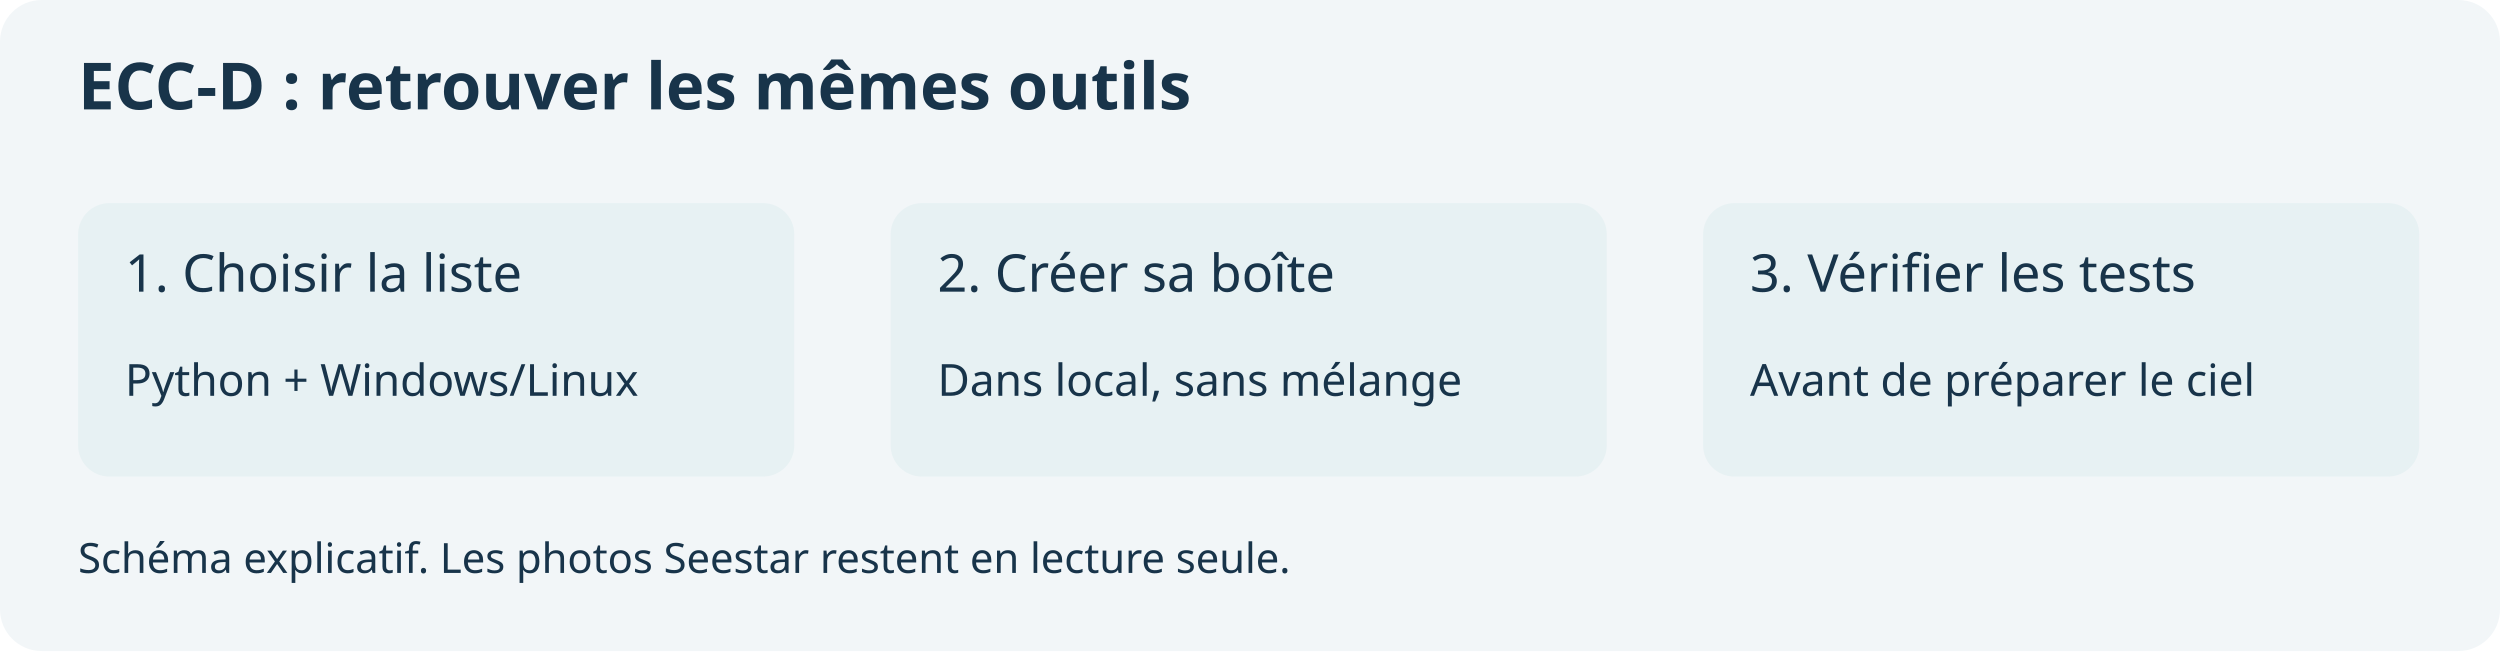
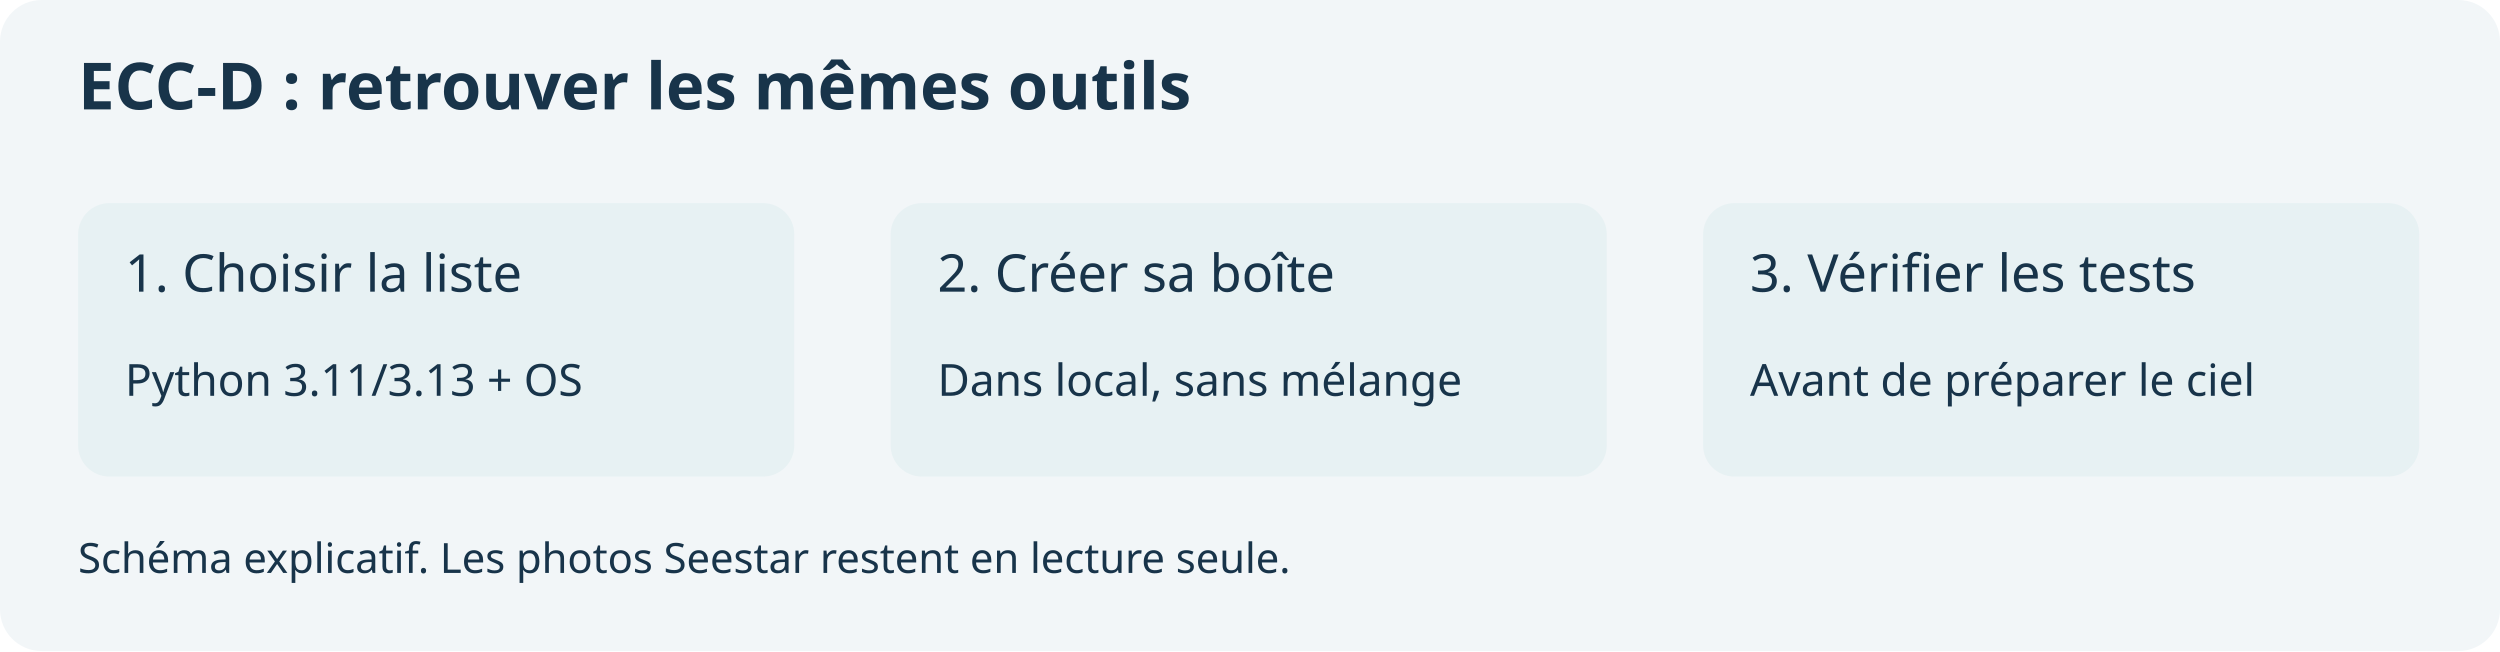
<svg xmlns="http://www.w3.org/2000/svg" width="960" height="250" viewBox="0 0 960 250" role="img" aria-labelledby="t d">
  <rect width="960" height="250" rx="16" fill="#f2f6f8" />
  <g font-family="sans-serif" fill="#18344a">
    <text x="30" y="42" font-size="25" font-weight="bold">ECC-D : retrouver les mêmes outils</text>
    <rect x="30" y="78" width="275" height="105" rx="12" fill="#e7f1f3" />
    <rect x="342" y="78" width="275" height="105" rx="12" fill="#e7f1f3" />
    <rect x="654" y="78" width="275" height="105" rx="12" fill="#e7f1f3" />
    <g font-size="20">
      <text x="48" y="112">1. Choisir la liste</text>
      <text x="360" y="112">2. Créer sa boîte</text>
      <text x="672" y="112">3. Vérifier les tests</text>
    </g>
    <g font-size="17">
-       <text x="48" y="152">Python + Windows/Linux</text>
+       <text x="48" y="152">Python 3.11/3.13 + OS</text>
      <text x="360" y="152">Dans local, sans mélange</text>
      <text x="672" y="152">Avant de préparer le ciel</text>
    </g>
    <text x="30" y="220" font-size="16">Schéma explicatif. Les photos Seestar restent en lecture seule.</text>
  </g>
</svg>
